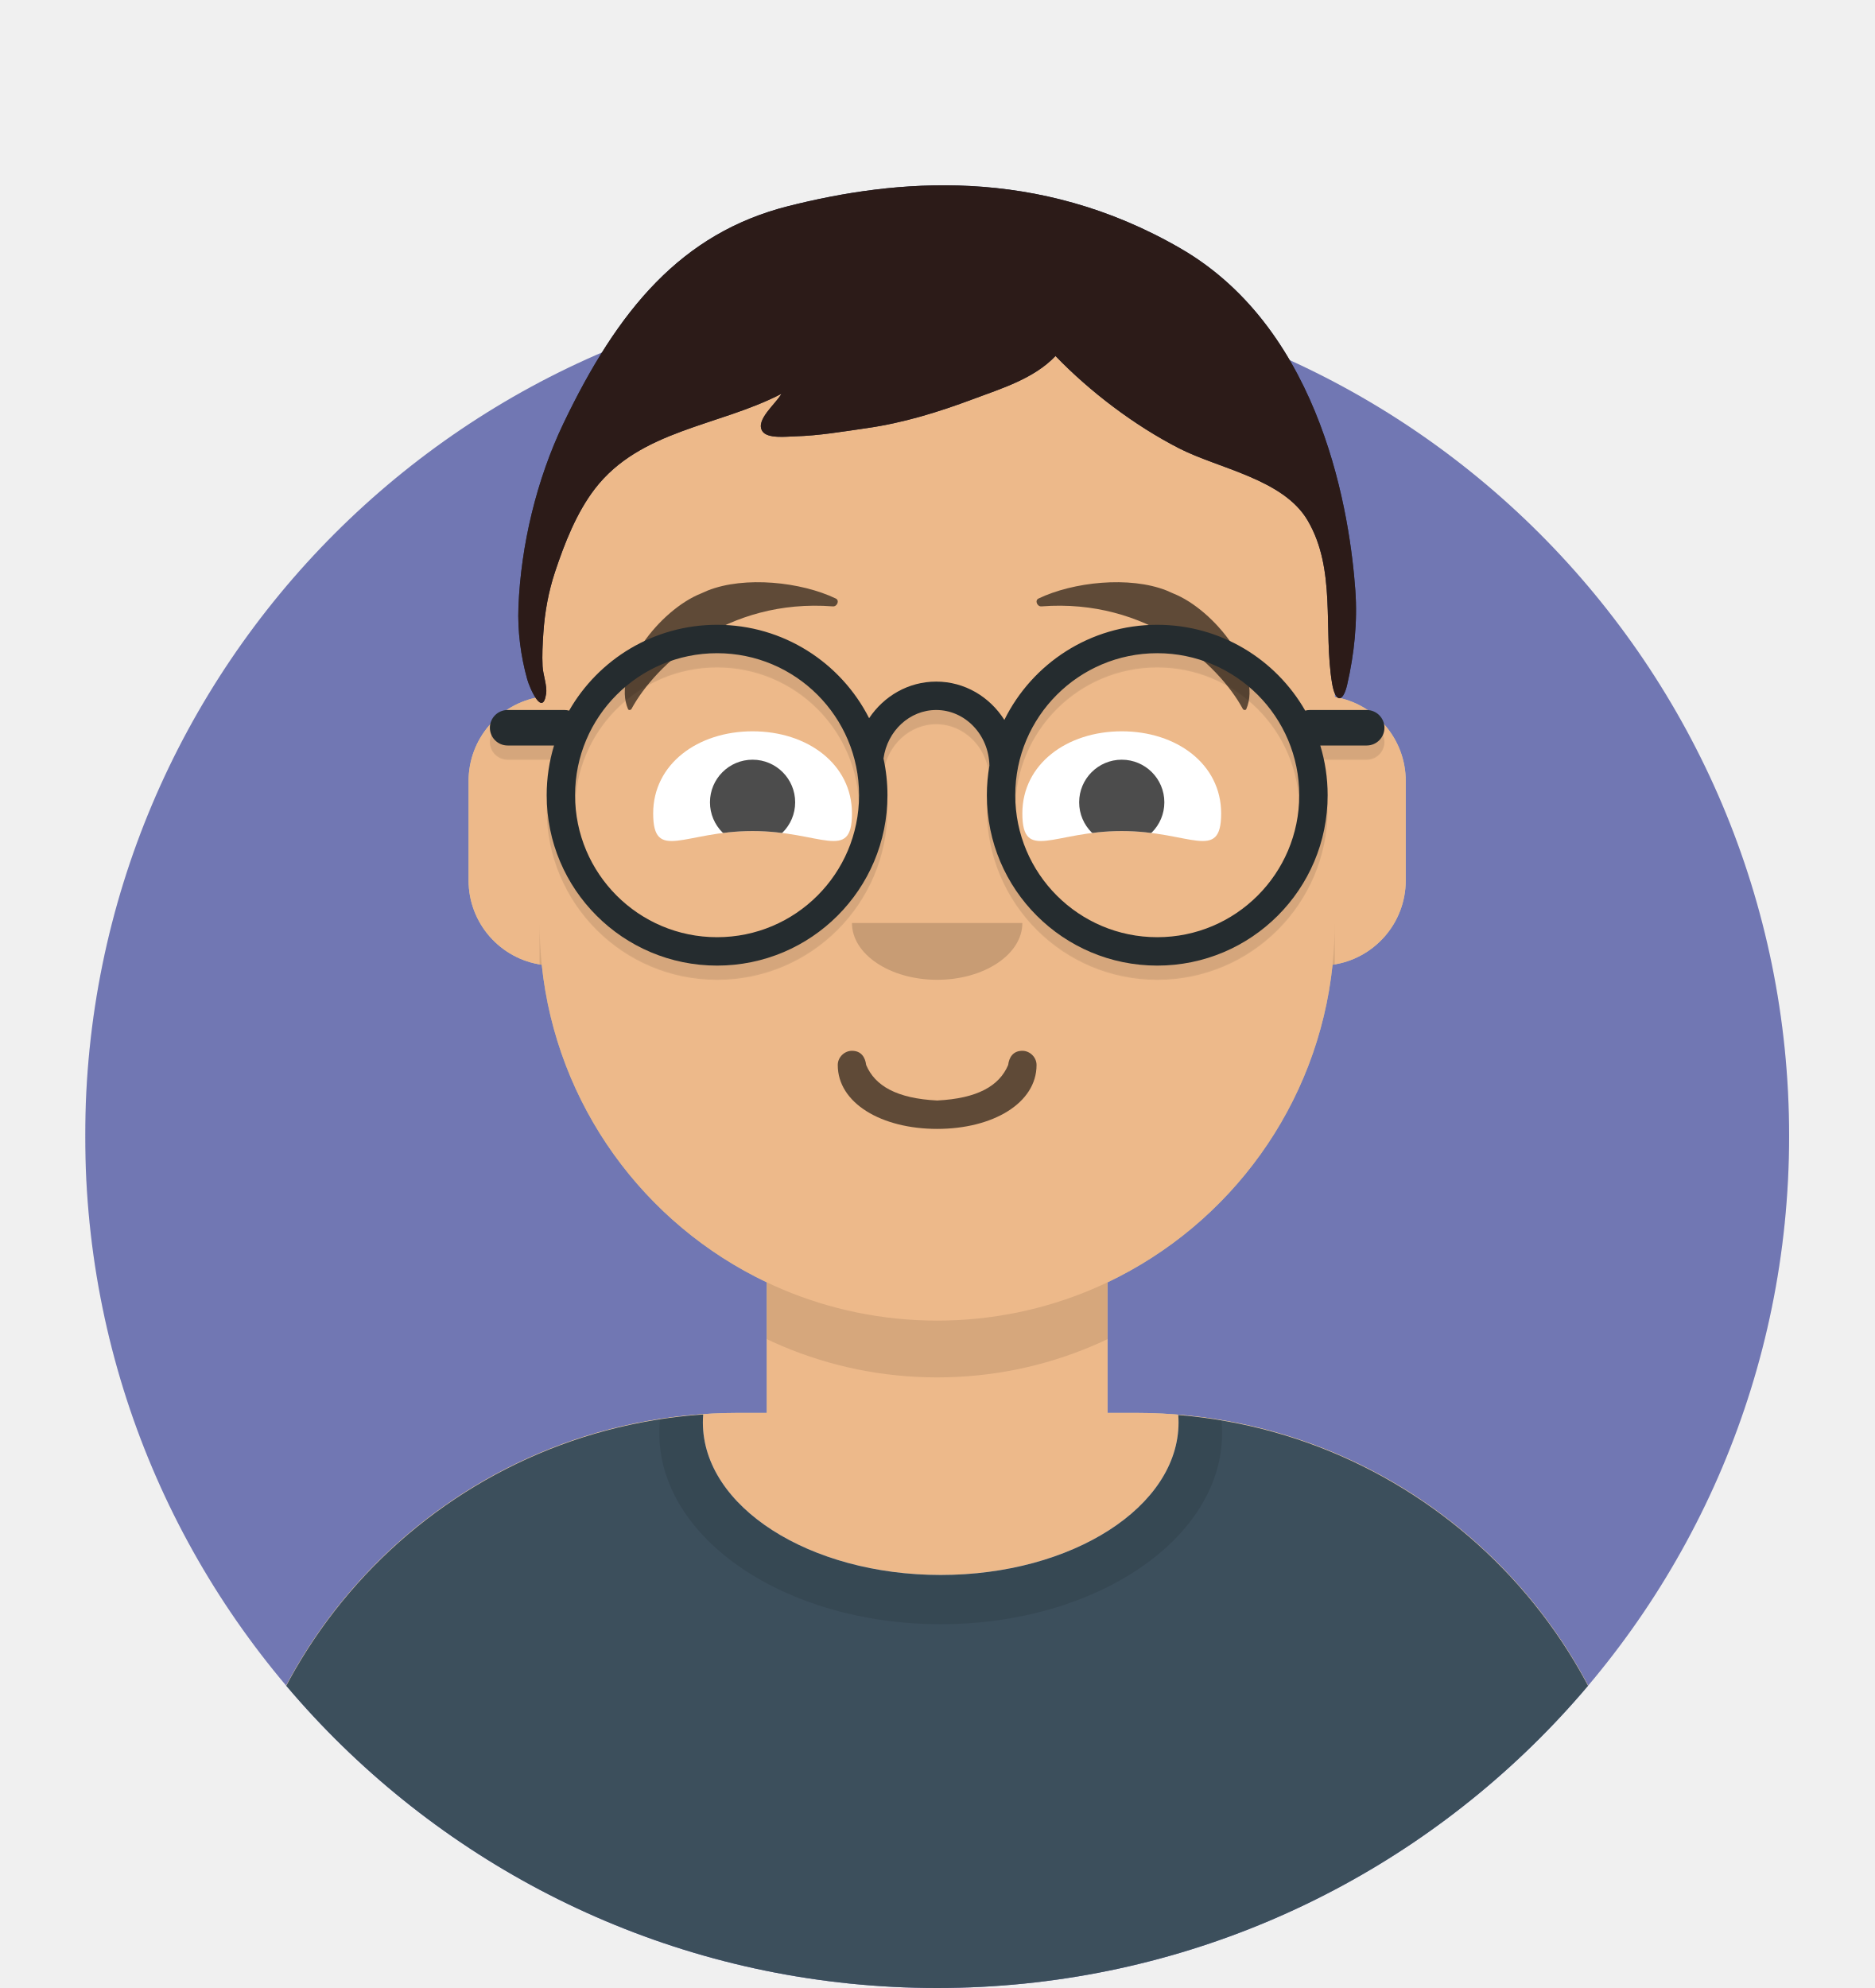
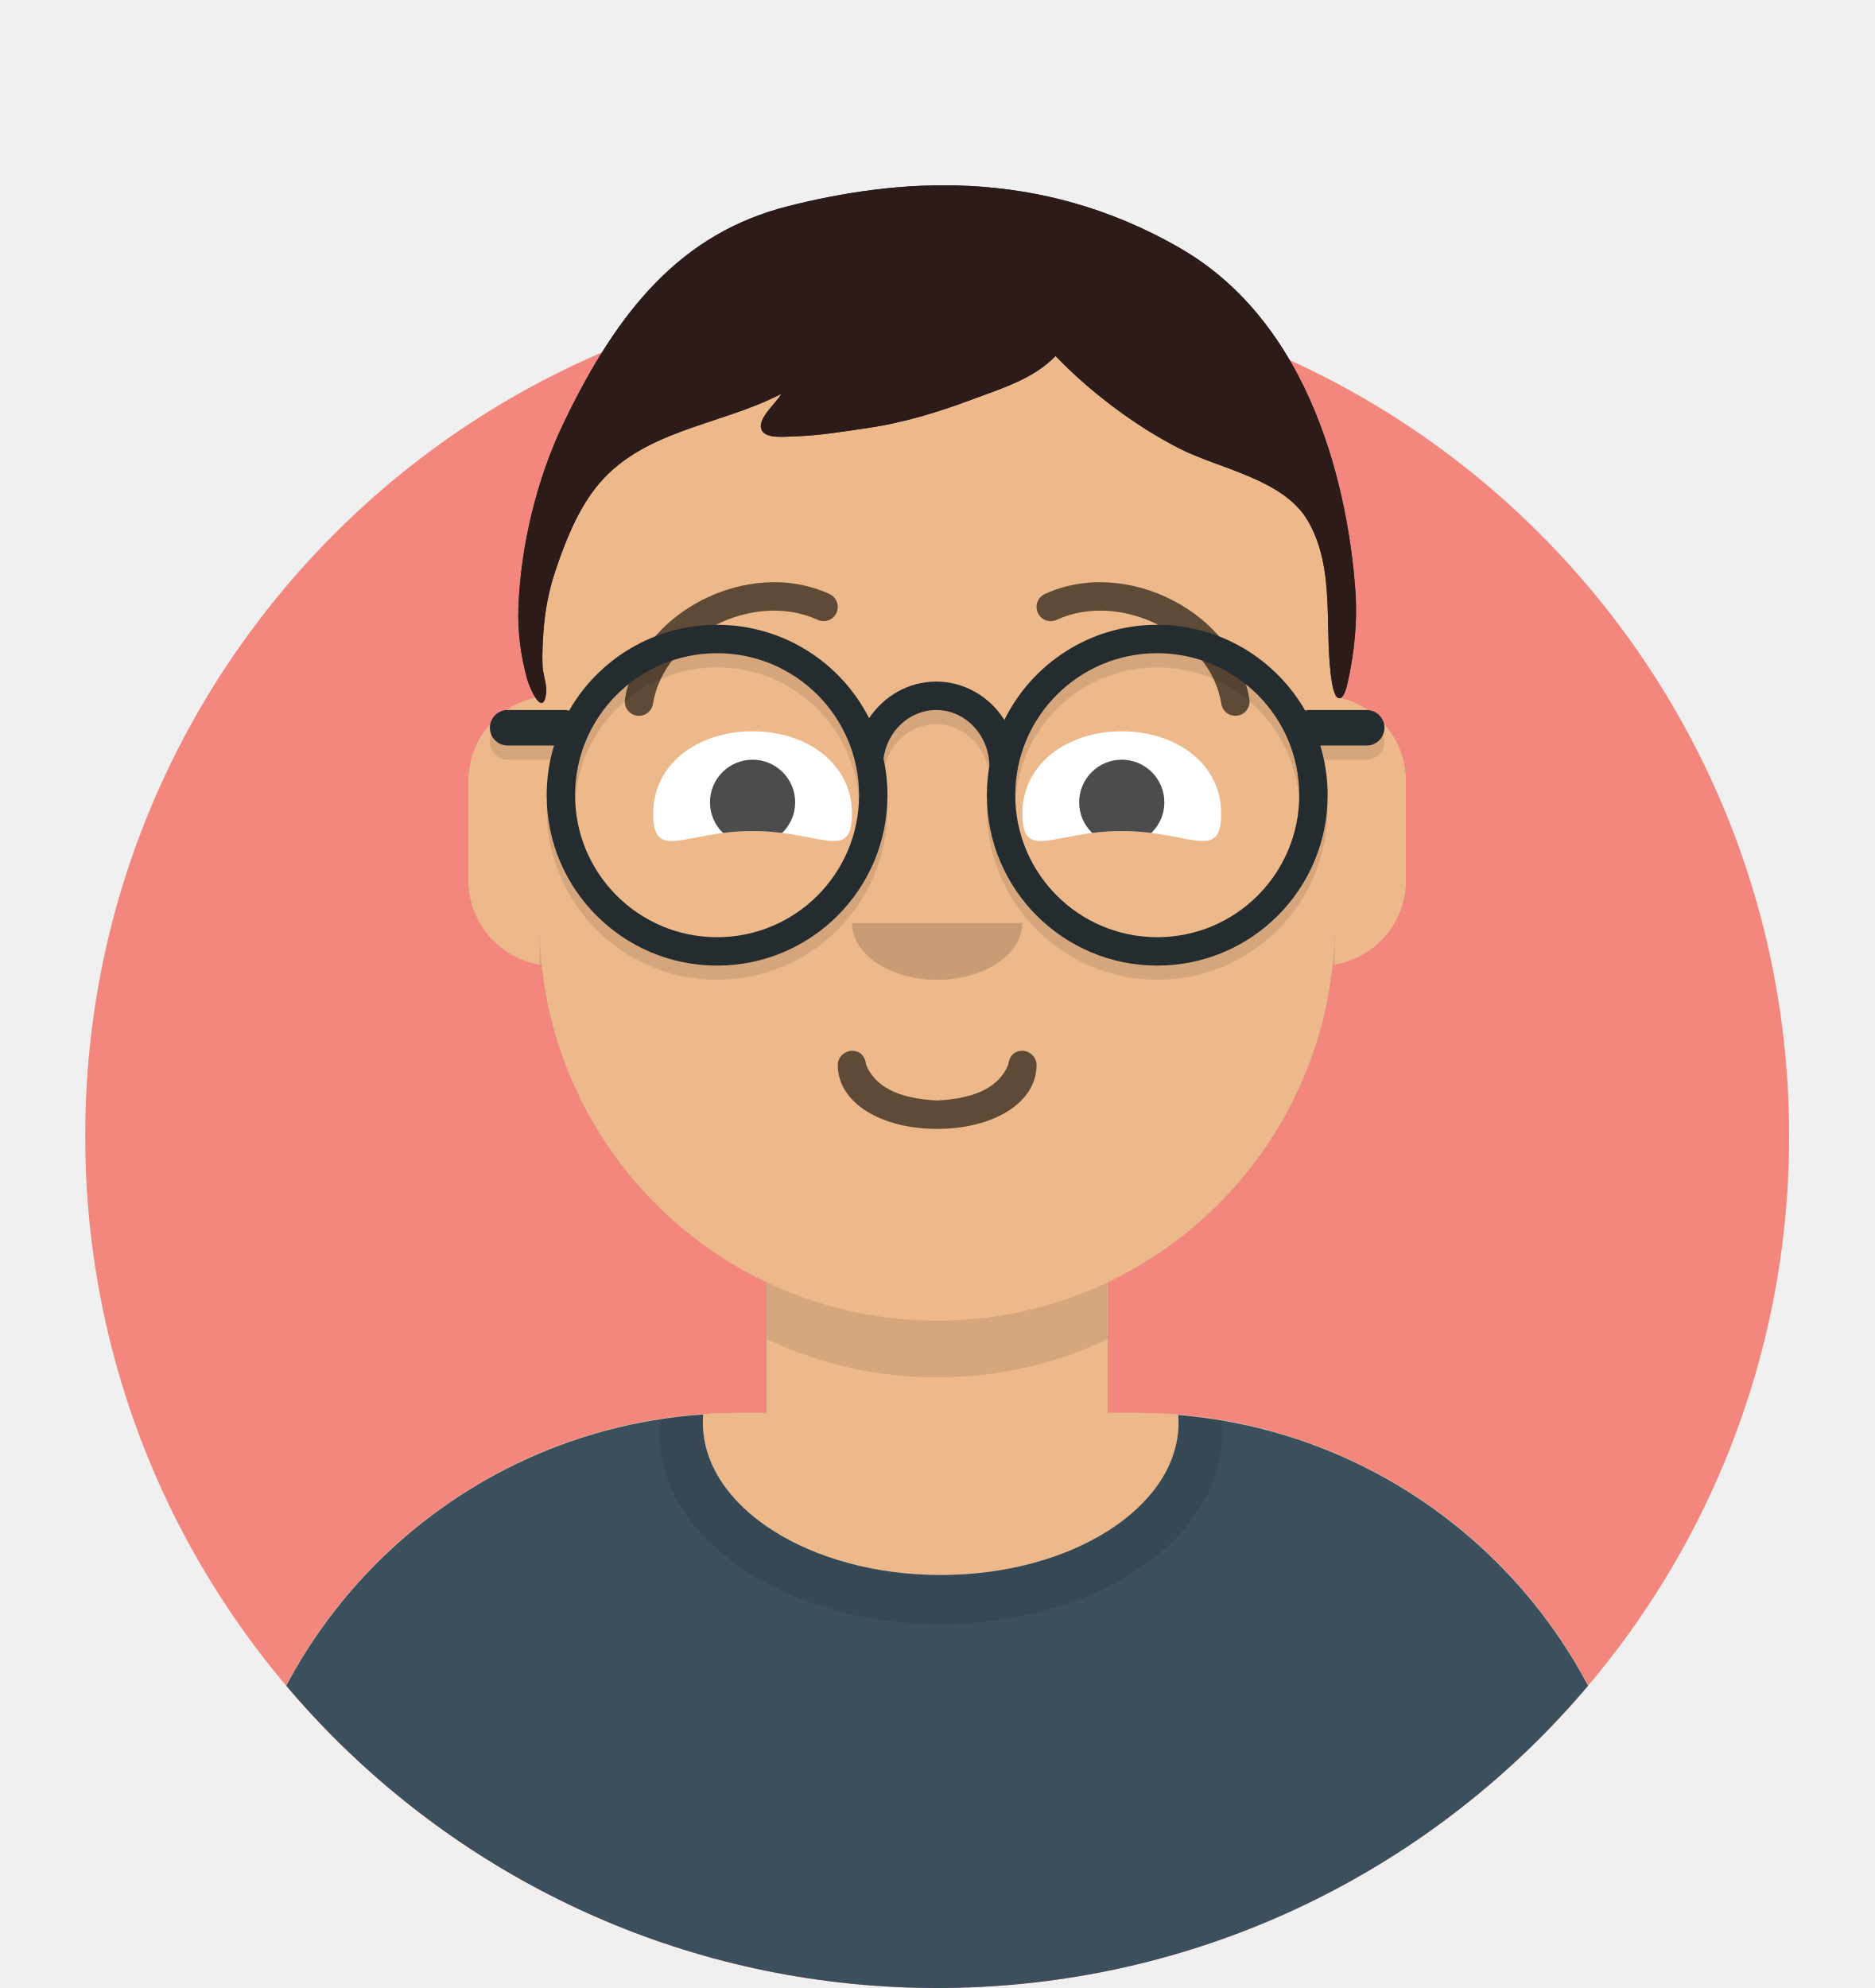
<svg xmlns="http://www.w3.org/2000/svg" xmlns:xlink="http://www.w3.org/1999/xlink" width="264px" height="280px" viewBox="0 0 264 280" version="1.1">
  <defs>
    <circle id="react-path-1" cx="120" cy="120" r="120" />
    <path d="M12,160 C12,226.274 65.726,280 132,280 C198.274,280 252,226.274 252,160 L264,160 L264,-1.42108547e-14 L-3.19744231e-14,-1.42108547e-14 L-3.19744231e-14,160 L12,160 Z" id="react-path-2" />
    <path d="M124,144.611 L124,163 L128,163 L128,163 C167.765,163 200,195.235 200,235 L200,244 L0,244 L0,235 C-4.86974701e-15,195.235 32.235,163 72,163 L72,163 L76,163 L76,144.611 C58.763,136.422 46.372,119.687 44.305,99.881 C38.48,99.058 34,94.052 34,88 L34,74 C34,68.054 38.325,63.118 44,62.166 L44,56 L44,56 C44,25.072 69.072,5.68137151e-15 100,0 L100,0 L100,0 C130.928,-5.68137151e-15 156,25.072 156,56 L156,62.166 C161.675,63.118 166,68.054 166,74 L166,88 C166,94.052 161.52,99.058 155.695,99.881 C153.628,119.687 141.237,136.422 124,144.611 Z" id="react-path-3" />
  </defs>
  <g id="Avataaar" stroke="none" stroke-width="1" fill="none" fill-rule="evenodd">
    <g transform="translate(-825, -1100)" id="Avataaar/Circle">
      <g transform="translate(825, 1100)">
        <g id="Circle" stroke-width="1" fill-rule="evenodd" transform="translate(12, 40)">
          <mask id="react-mask-4" fill="white">
            <use xlink:href="#react-path-1" />
          </mask>
          <use id="Circle-Background" fill="#E6E6E6" xlink:href="#react-path-1" />
-           <g id="Color/Palette/Blue-01" mask="url(#react-mask-4)" fill="#7177B3">
+           <g id="Color/Palette/Blue-01" mask="url(#react-mask-4)" fill="#F4877D">
            <rect id="🖍Color" x="0" y="0" width="240" height="240" />
          </g>
        </g>
        <mask id="react-mask-5" fill="white">
          <use xlink:href="#react-path-2" />
        </mask>
        <g id="Mask" />
        <g id="Avataaar" stroke-width="1" fill-rule="evenodd" mask="url(#react-mask-5)">
          <g id="Body" transform="translate(32, 36)">
            <mask id="react-mask-6" fill="white">
              <use xlink:href="#react-path-3" />
            </mask>
            <use fill="#D0C6AC" xlink:href="#react-path-3" />
            <g id="Skin/👶🏽-03-Brown" mask="url(#react-mask-6)" fill="#EDB98A">
              <g transform="translate(0, 0)" id="Color">
                <rect x="0" y="0" width="264" height="280" />
              </g>
            </g>
            <path d="M156,79 L156,102 C156,132.928 130.928,158 100,158 C69.072,158 44,132.928 44,102 L44,79 L44,94 C44,124.928 69.072,150 100,150 C130.928,150 156,124.928 156,94 L156,79 Z" id="Neck-Shadow" fill-opacity="0.1" fill="#000000" mask="url(#react-mask-6)" />
          </g>
          <g id="Clothing/Shirt-Crew-Neck" transform="translate(0, 170)">
            <defs>
              <path d="M165.96,29.295 C202.936,32.325 232,63.294 232,101.052 L232,110 L32,110 L32,101.052 C32,62.953 61.592,31.765 99.045,29.22 C99.015,29.593 99,29.969 99,30.348 C99,42.211 113.998,51.828 132.5,51.828 C151.002,51.828 166,42.211 166,30.348 C166,29.995 165.987,29.644 165.96,29.295 Z" id="react-path-7" />
            </defs>
            <mask id="react-mask-8" fill="white">
              <use xlink:href="#react-path-7" />
            </mask>
            <use id="Clothes" fill="#E6E6E6" fill-rule="evenodd" xlink:href="#react-path-7" />
            <g id="Color/Palette/Gray-01" mask="url(#react-mask-8)" fill-rule="evenodd" fill="#3C4F5C">
              <rect id="🖍Color" x="0" y="0" width="264" height="110" />
            </g>
            <g id="Shadowy" opacity="0.6" stroke-width="1" fill-rule="evenodd" mask="url(#react-mask-8)" fill-opacity="0.16" fill="#000000">
              <g transform="translate(92, 4)" id="Hola-👋🏼">
                <ellipse cx="40.5" cy="27.848" rx="39.635" ry="26.914" />
              </g>
            </g>
          </g>
          <g id="Face" transform="translate(76, 82)" fill="#000000">
            <g id="Mouth/Twinkle" transform="translate(2, 52)" fill-opacity="0.6" fill-rule="nonzero" fill="#000000">
              <path d="M40,16 C40,21.372 46.158,25 54,25 C61.842,25 68,21.372 68,16 C68,14.895 67.05,14 66,14 C64.707,14 64.13,14.905 64,16 C62.758,18.938 59.683,20.716 54,21 C48.317,20.716 45.242,18.938 44,16 C43.87,14.905 43.293,14 42,14 C40.95,14 40,14.895 40,16 Z" id="Mouth" />
            </g>
            <g id="Nose/Default" transform="translate(28, 40)" fill-opacity="0.16">
              <path d="M16,8 C16,12.418 21.373,16 28,16 L28,16 C34.627,16 40,12.418 40,8" id="Nose" />
            </g>
            <g id="Eyes/Squint-😊" transform="translate(0, 8)">
              <defs>
                <path d="M14,14.048 C23.61,14.048 28,18.499 28,11.562 C28,4.624 21.732,0 14,0 C6.268,0 0,4.624 0,11.562 C0,18.499 4.39,14.048 14,14.048 Z" id="react-path-9" />
                <path d="M14,14.048 C23.61,14.048 28,18.499 28,11.562 C28,4.624 21.732,0 14,0 C6.268,0 0,4.624 0,11.562 C0,18.499 4.39,14.048 14,14.048 Z" id="react-path-10" />
              </defs>
              <g id="Eye" transform="translate(16, 13)">
                <mask id="react-mask-11" fill="white">
                  <use xlink:href="#react-path-9" />
                </mask>
                <use id="The-white-stuff" fill="#FFFFFF" xlink:href="#react-path-9" />
                <circle fill-opacity="0.7" fill="#000000" mask="url(#react-mask-11)" cx="14" cy="10" r="6" />
              </g>
              <g id="Eye" transform="translate(68, 13)">
                <mask id="react-mask-12" fill="white">
                  <use xlink:href="#react-path-10" />
                </mask>
                <use id="Eyeball-Mask" fill="#FFFFFF" xlink:href="#react-path-10" />
                <circle fill-opacity="0.7" fill="#000000" mask="url(#react-mask-12)" cx="14" cy="10" r="6" />
              </g>
            </g>
-             <g id="Eyebrow/Natural/Raised-Excited-Natural" fill-opacity="0.6">
-               <path d="M22.766,1.578 L23.677,1.176 C28.919,-0.905 36.865,-0.033 41.723,2.299 C42.29,2.571 41.902,3.452 41.321,3.407 C26.402,2.256 16.358,11.553 12.946,17.847 C12.845,18.034 12.539,18.055 12.464,17.881 C10.156,12.562 16.913,3.896 22.766,1.578 Z" id="Eye-Browse-Reddit" />
-               <path d="M80.766,1.578 L81.677,1.176 C86.919,-0.905 94.865,-0.033 99.723,2.299 C100.29,2.571 99.902,3.452 99.321,3.407 C84.402,2.256 74.358,11.553 70.946,17.847 C70.845,18.034 70.539,18.055 70.464,17.881 C68.156,12.562 74.913,3.896 80.766,1.578 Z" id="Eye-Browse-Reddit" transform="translate(85, 9) scale(-1, 1) translate(-85, -9) " />
+             <g id="Eyebrow/Outline/Raised-Excited" fill-opacity="0.6">
+               <g id="I-Browse" transform="translate(12, 0)">
+                 <path d="M3.976,17.128 C5.471,7.605 18.059,1.109 27.164,5.301 C28.167,5.763 29.355,5.324 29.817,4.321 C30.279,3.318 29.84,2.13 28.836,1.668 C17.349,-3.622 1.936,4.332 0.024,16.507 C-0.147,17.599 0.599,18.622 1.69,18.794 C2.781,18.965 3.804,18.219 3.976,17.128 Z" id="Eyebrow" fill-rule="nonzero" />
+                 <path d="M61.976,17.128 C63.471,7.605 76.059,1.109 85.164,5.301 C86.167,5.763 87.355,5.324 87.817,4.321 C88.279,3.318 87.84,2.13 86.836,1.668 C75.349,-3.622 59.936,4.332 58.024,16.507 C57.853,17.599 58.599,18.622 59.69,18.794 C60.781,18.965 61.804,18.219 61.976,17.128 Z" id="Eyebrow" fill-rule="nonzero" transform="translate(73.0001, 9.410436) scale(-1, 1) translate(-73.0001, -9.410436) " />
+               </g>
            </g>
          </g>
          <g id="Top" stroke-width="1" fill-rule="evenodd">
            <defs>
              <rect id="react-path-17" x="0" y="0" width="264" height="280" />
              <path d="M167.309,35.006 C147.121,23.307 127.129,25.222 112.037,29.03 C96.945,32.838 88.017,43.651 80.357,59.648 C76.596,67.503 74.366,76.791 74.023,85.481 C73.888,88.893 74.348,92.415 75.268,95.7 C75.605,96.906 77.423,101.087 77.922,97.709 C78.089,96.584 77.48,95.033 77.422,93.838 C77.344,92.269 77.427,90.681 77.534,89.115 C77.734,86.187 78.256,83.315 79.185,80.525 C80.512,76.537 82.201,72.213 84.787,68.848 C91.188,60.521 102.269,60.046 111.066,55.464 C110.303,56.869 107.36,59.143 108.379,60.727 C109.084,61.821 111.749,61.489 113.022,61.454 C116.371,61.362 119.735,60.78 123.043,60.307 C128.256,59.562 133.141,58.052 138.047,56.218 C142.063,54.716 146.65,53.326 149.669,50.14 C154.54,55.188 160.81,59.935 167.07,63.143 C172.688,66.022 181.749,67.461 185.183,73.301 C189.248,80.215 187.378,88.707 188.619,96.201 C189.091,99.05 190.164,98.987 190.751,96.438 C191.748,92.108 192.219,87.61 191.902,83.159 C191.184,73.111 187.497,46.706 167.309,35.006 Z" id="react-path-16" />
              <filter x="-0.8%" y="-2.0%" width="101.5%" height="108.0%" filterUnits="objectBoundingBox" id="react-filter-13">
                <feOffset dx="0" dy="2" in="SourceAlpha" result="shadowOffsetOuter1" />
                <feColorMatrix values="0 0 0 0 0   0 0 0 0 0   0 0 0 0 0  0 0 0 0.16 0" type="matrix" in="shadowOffsetOuter1" result="shadowMatrixOuter1" />
                <feMerge>
                  <feMergeNode in="shadowMatrixOuter1" />
                  <feMergeNode in="SourceGraphic" />
                </feMerge>
              </filter>
            </defs>
            <mask id="react-mask-15" fill="white">
              <use xlink:href="#react-path-17" />
            </mask>
            <g id="Mask" />
            <g id="Top/Short-Hair/Short-Round" mask="url(#react-mask-15)">
              <g transform="translate(-1, 0)">
                <mask id="react-mask-14" fill="white">
                  <use xlink:href="#react-path-16" />
                </mask>
                <use id="Short-Hair" stroke="none" fill="#28354B" fill-rule="evenodd" xlink:href="#react-path-16" />
                <g id="Skin/👶🏽-03-Brown" mask="url(#react-mask-14)" fill="#2C1B18">
                  <g transform="translate(0, 0) " id="Color">
                    <rect x="0" y="0" width="264" height="280" />
                  </g>
                </g>
                <g id="Top/_Resources/Round" fill="none" transform="translate(62, 85)">
                  <defs>
                    <path d="M80.465,16.394 C84.38,8.459 92.553,3 102,3 C110.92,3 118.703,7.866 122.84,15.088 C123.05,15.031 123.272,15 123.5,15 L131.5,15 C132.881,15 134,16.119 134,17.5 C134,18.881 132.881,20 131.5,20 L124.963,20 C125.637,22.215 126,24.565 126,27 C126,40.255 115.255,51 102,51 C88.745,51 78,40.255 78,27 C78,25.578 78.124,24.185 78.361,22.831 C78.276,18.455 74.914,15 70.862,15 C67.126,15 63.975,17.94 63.442,21.83 C63.807,23.495 64,25.225 64,27 C64,40.255 53.255,51 40,51 C26.745,51 16,40.255 16,27 C16,24.565 16.363,22.215 17.037,20 L10.5,20 C9.119,20 8,18.881 8,17.5 C8,16.119 9.119,15 10.5,15 L10.5,15 L18.5,15 C18.728,15 18.95,15.031 19.16,15.088 C23.297,7.866 31.08,3 40,3 C49.352,3 57.455,8.349 61.416,16.155 C63.493,13.039 66.949,11 70.862,11 C74.875,11 78.407,13.144 80.465,16.394 Z M40,47 C51.046,47 60,38.046 60,27 C60,15.954 51.046,7 40,7 C28.954,7 20,15.954 20,27 C20,38.046 28.954,47 40,47 Z M102,47 C113.046,47 122,38.046 122,27 C122,15.954 113.046,7 102,7 C90.954,7 82,15.954 82,27 C82,38.046 90.954,47 102,47 Z" id="react-path-18" />
                    <filter x="-0.8%" y="-2.1%" width="101.6%" height="108.3%" filterUnits="objectBoundingBox" id="react-filter-19">
                      <feOffset dx="0" dy="2" in="SourceAlpha" result="shadowOffsetOuter1" />
                      <feColorMatrix values="0 0 0 0 0   0 0 0 0 0   0 0 0 0 0  0 0 0 0.1 0" type="matrix" in="shadowOffsetOuter1" />
                    </filter>
                  </defs>
                  <g id="Lennon-Glasses">
                    <use fill="black" fill-opacity="1" filter="url(#react-filter-19)" xlink:href="#react-path-18" />
                    <use fill="#252C2F" fill-rule="evenodd" xlink:href="#react-path-18" />
                  </g>
                </g>
              </g>
            </g>
          </g>
        </g>
      </g>
    </g>
  </g>
</svg>
